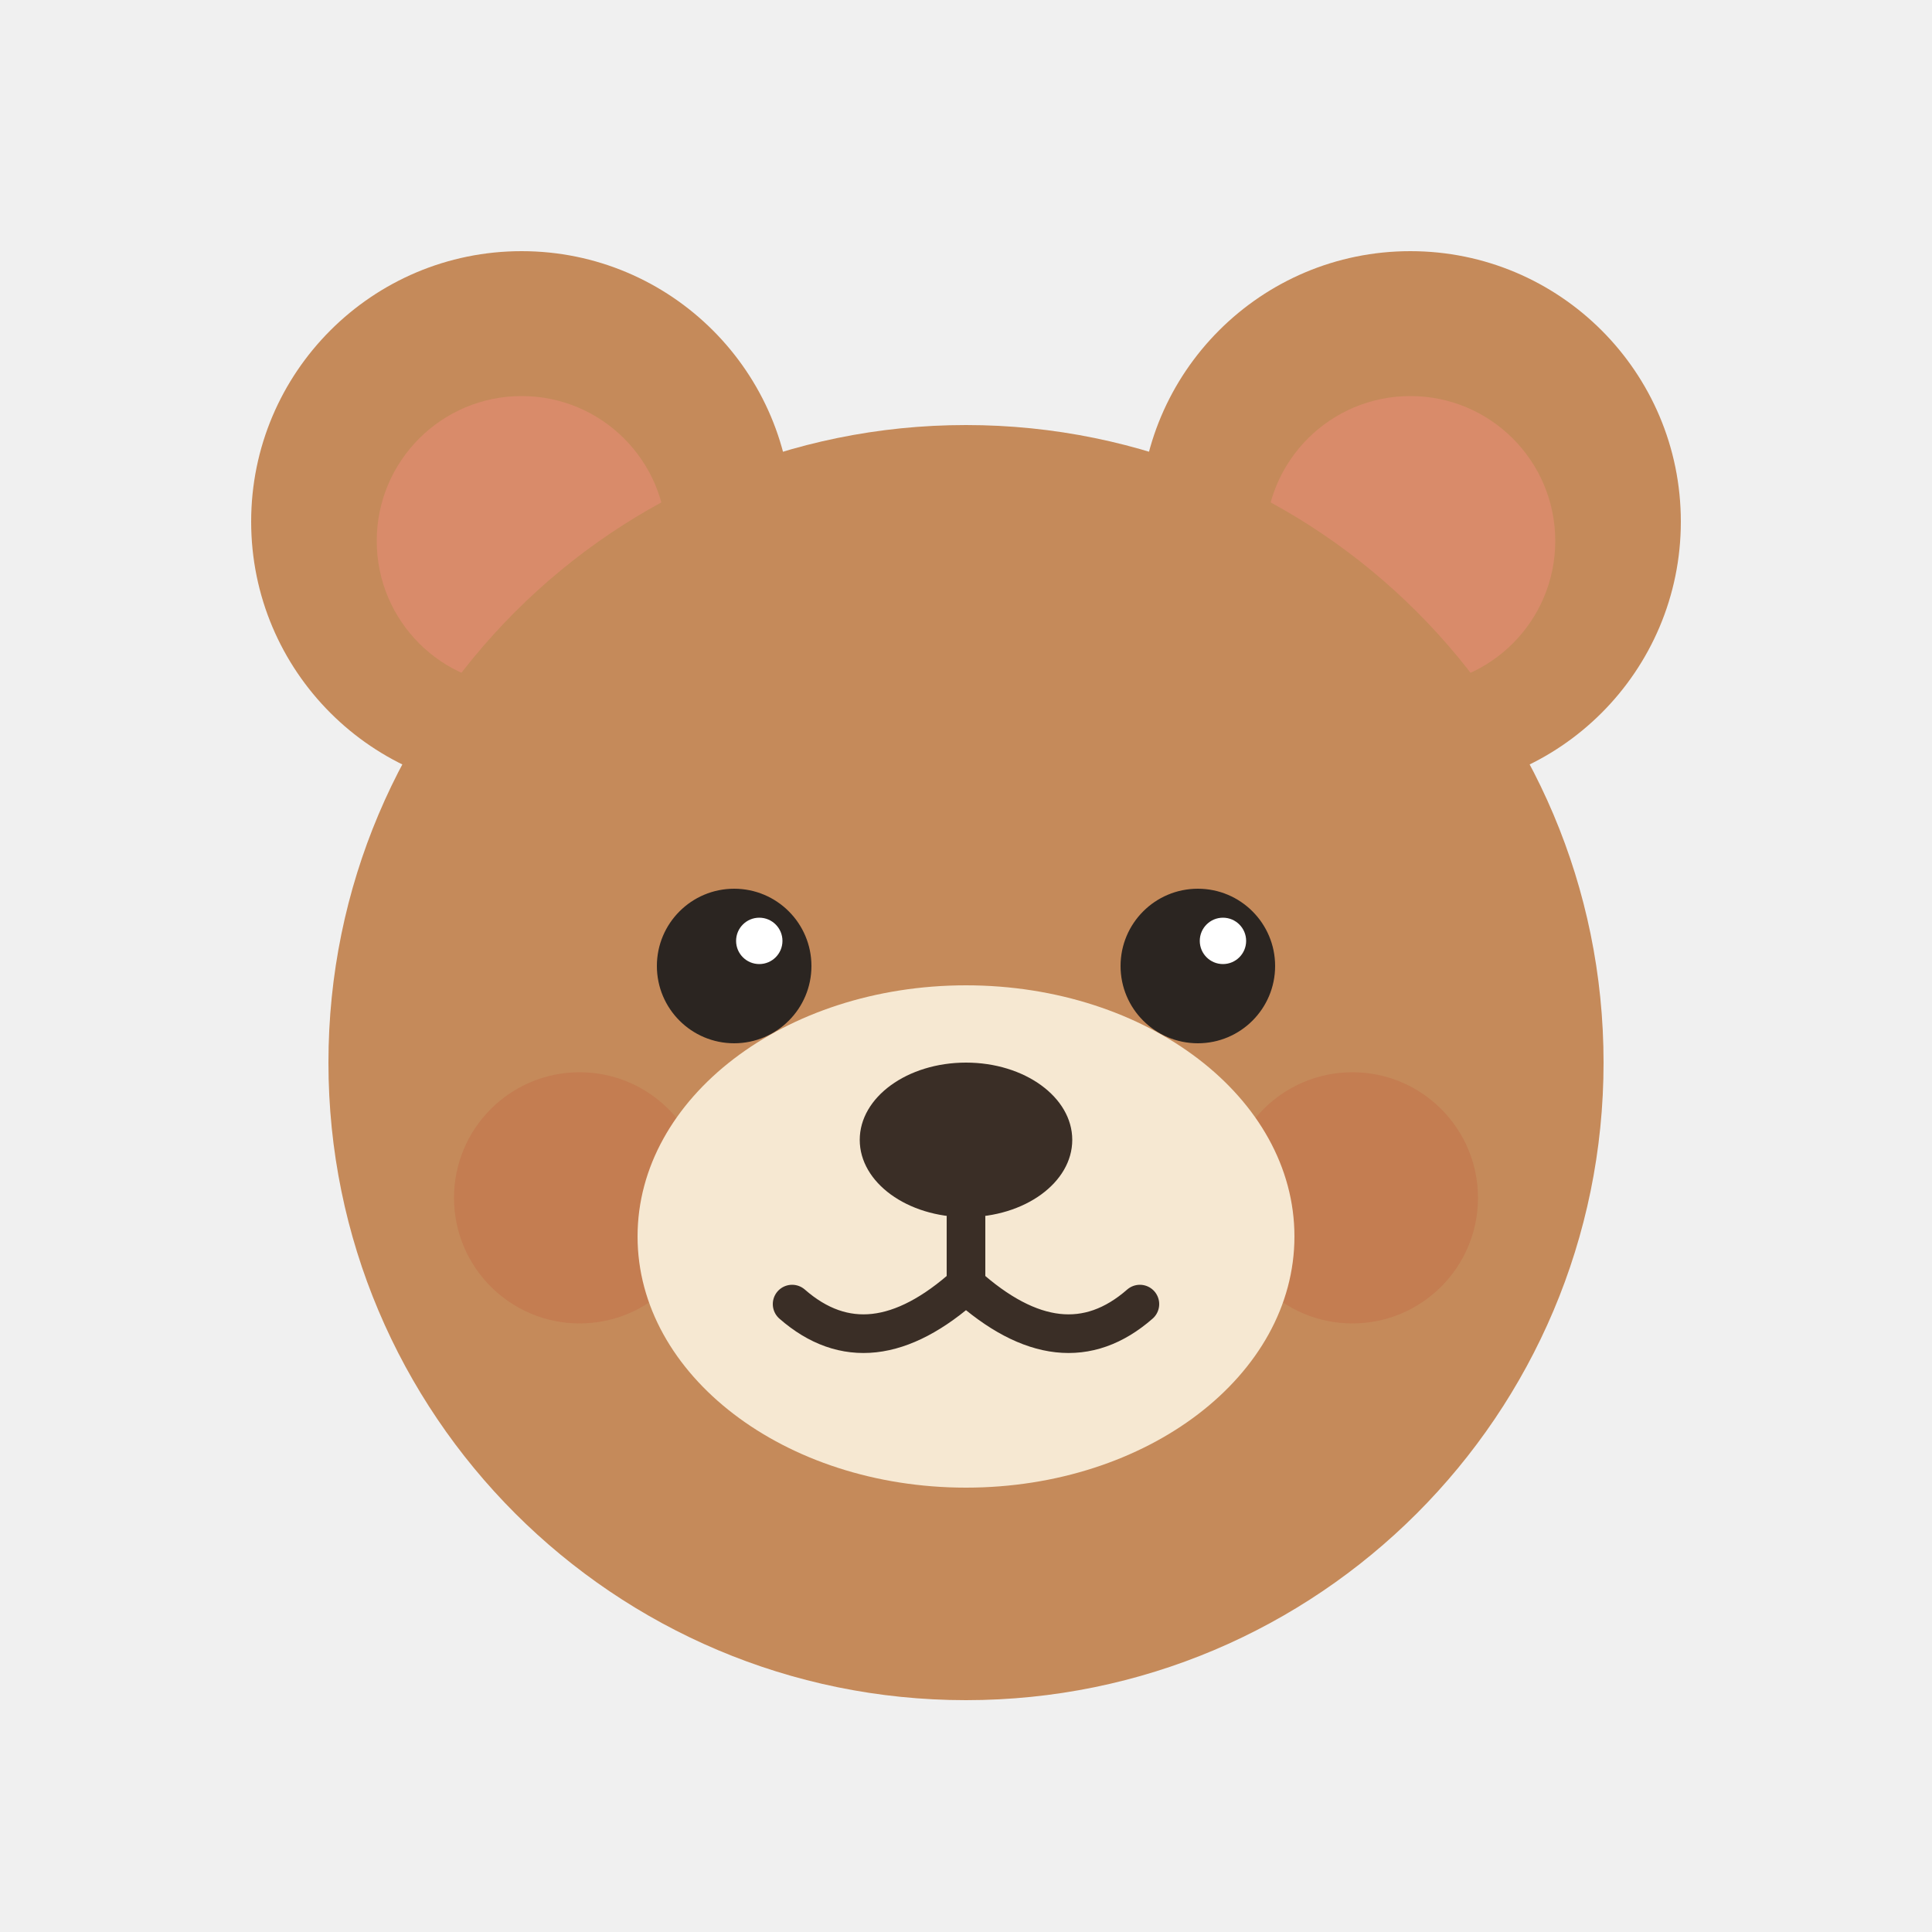
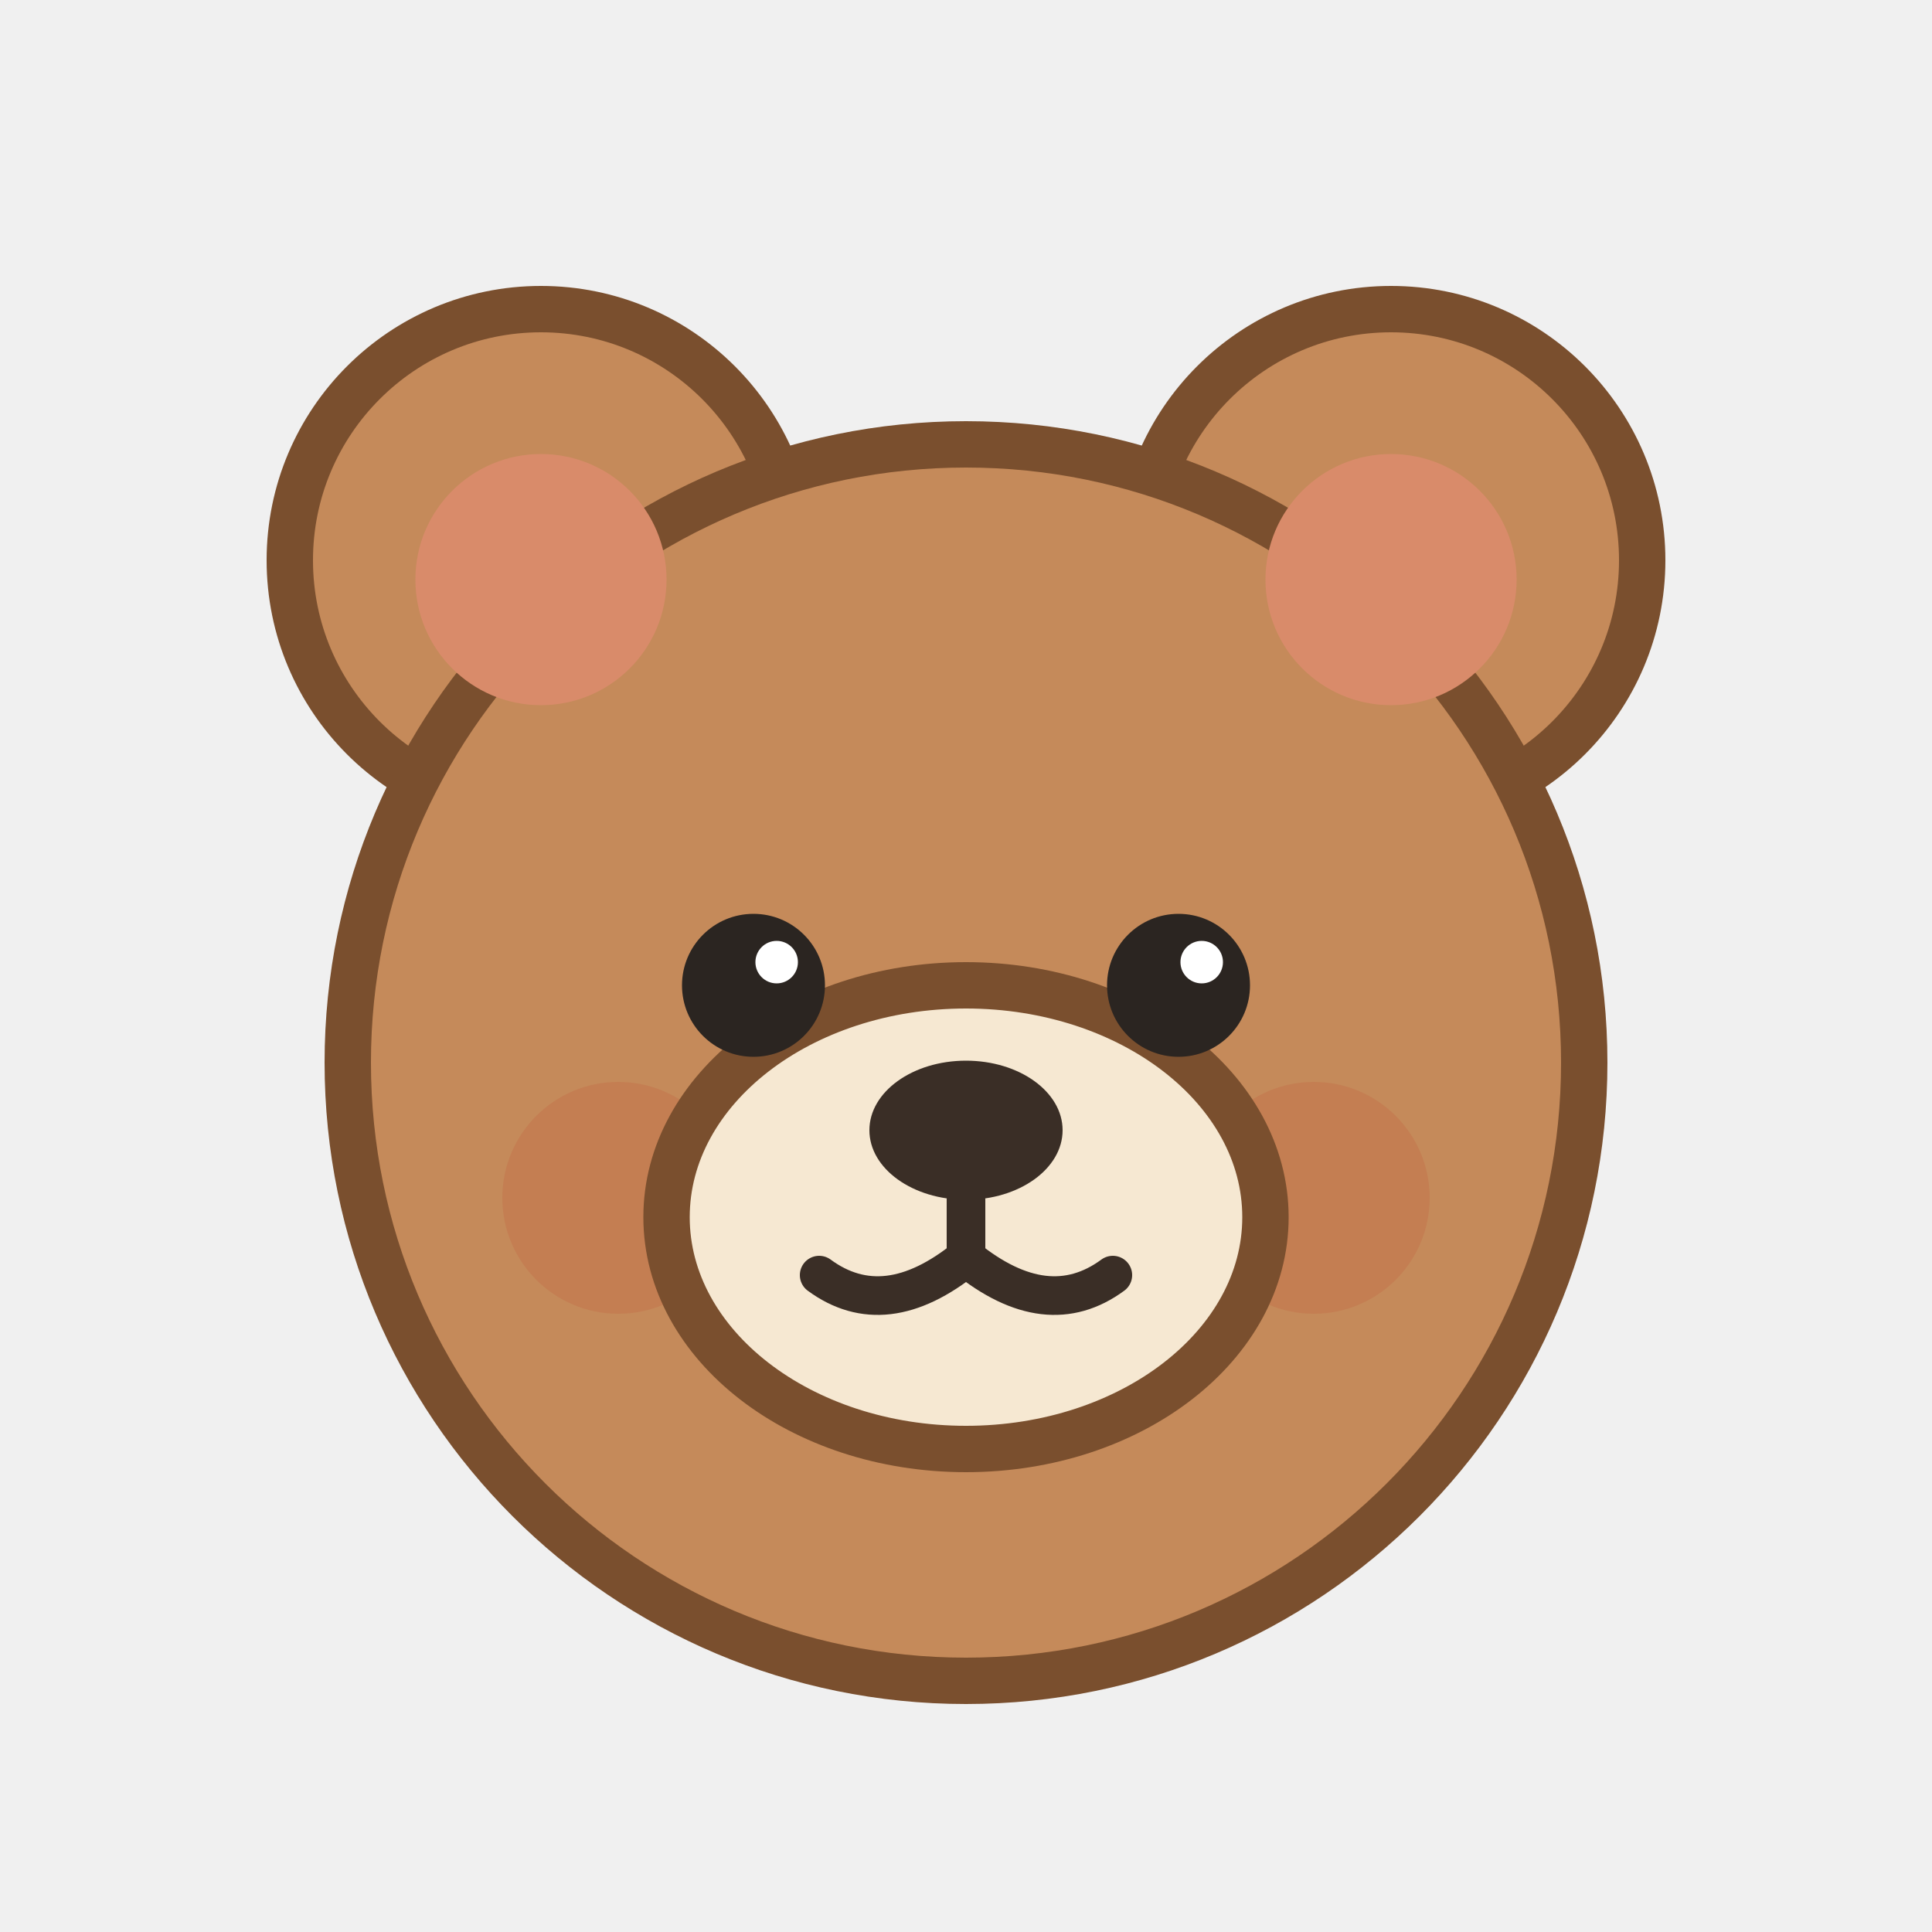
<svg xmlns="http://www.w3.org/2000/svg" viewBox="0 0 100 100" role="img" aria-label="링곰">
-   <circle cx="27" cy="27" r="14" fill="#C58A5A" />
-   <circle cx="73" cy="27" r="14" fill="#C58A5A" />
-   <circle cx="27" cy="28" r="7.5" fill="#D98B6A" />
-   <circle cx="73" cy="28" r="7.5" fill="#D98B6A" />
-   <circle cx="50" cy="55" r="33" fill="#C58A5A" />
-   <circle cx="30" cy="62" r="6.5" fill="#BF4E32" opacity=".22" />
-   <circle cx="70" cy="62" r="6.5" fill="#BF4E32" opacity=".22" />
-   <ellipse cx="50" cy="64" rx="17" ry="13" fill="#F6E8D2" />
-   <circle cx="38" cy="50" r="4" fill="#2B2521" />
-   <circle cx="62" cy="50" r="4" fill="#2B2521" />
-   <circle cx="39.3" cy="48.7" r="1.2" fill="#fff" />
-   <circle cx="63.3" cy="48.7" r="1.2" fill="#fff" />
-   <ellipse cx="50" cy="59" rx="5.5" ry="4" fill="#3A2E26" />
-   <path d="M50 63 v3.5 M50 66.5 q-5 4.5 -9 1 M50 66.5 q5 4.5 9 1" fill="none" stroke="#3A2E26" stroke-width="2" stroke-linecap="round" />
+   <g stroke="#7A4F2E" stroke-width="2.4">
+     <circle cx="28" cy="29" r="13" fill="#C58A5A" />
+     <circle cx="72" cy="29" r="13" fill="#C58A5A" />
+     <circle cx="50" cy="55" r="32" fill="#C58A5A" />
+   </g>
+   <circle cx="28" cy="30" r="6.5" fill="#D98B6A" />
+   <circle cx="72" cy="30" r="6.5" fill="#D98B6A" />
+   <circle cx="32" cy="62" r="6" fill="#BF4E32" opacity=".2" />
+   <circle cx="68" cy="62" r="6" fill="#BF4E32" opacity=".2" />
+   <ellipse cx="50" cy="63" rx="15.5" ry="12" fill="#F6E8D2" stroke="#7A4F2E" stroke-width="2.4" />
+   <circle cx="39" cy="51" r="3.7" fill="#2B2521" />
+   <circle cx="61" cy="51" r="3.7" fill="#2B2521" />
+   <circle cx="40.2" cy="49.8" r="1.1" fill="#fff" />
+   <circle cx="62.2" cy="49.8" r="1.1" fill="#fff" />
+   <ellipse cx="50" cy="58.5" rx="5" ry="3.6" fill="#3A2E26" />
+   <path d="M50 62.1 v3 M50 65.1 q-4.2 3.4 -7.6 .9 M50 65.1 q4.2 3.4 7.6 .9" fill="none" stroke="#3A2E26" stroke-width="2" stroke-linecap="round" />
</svg>
